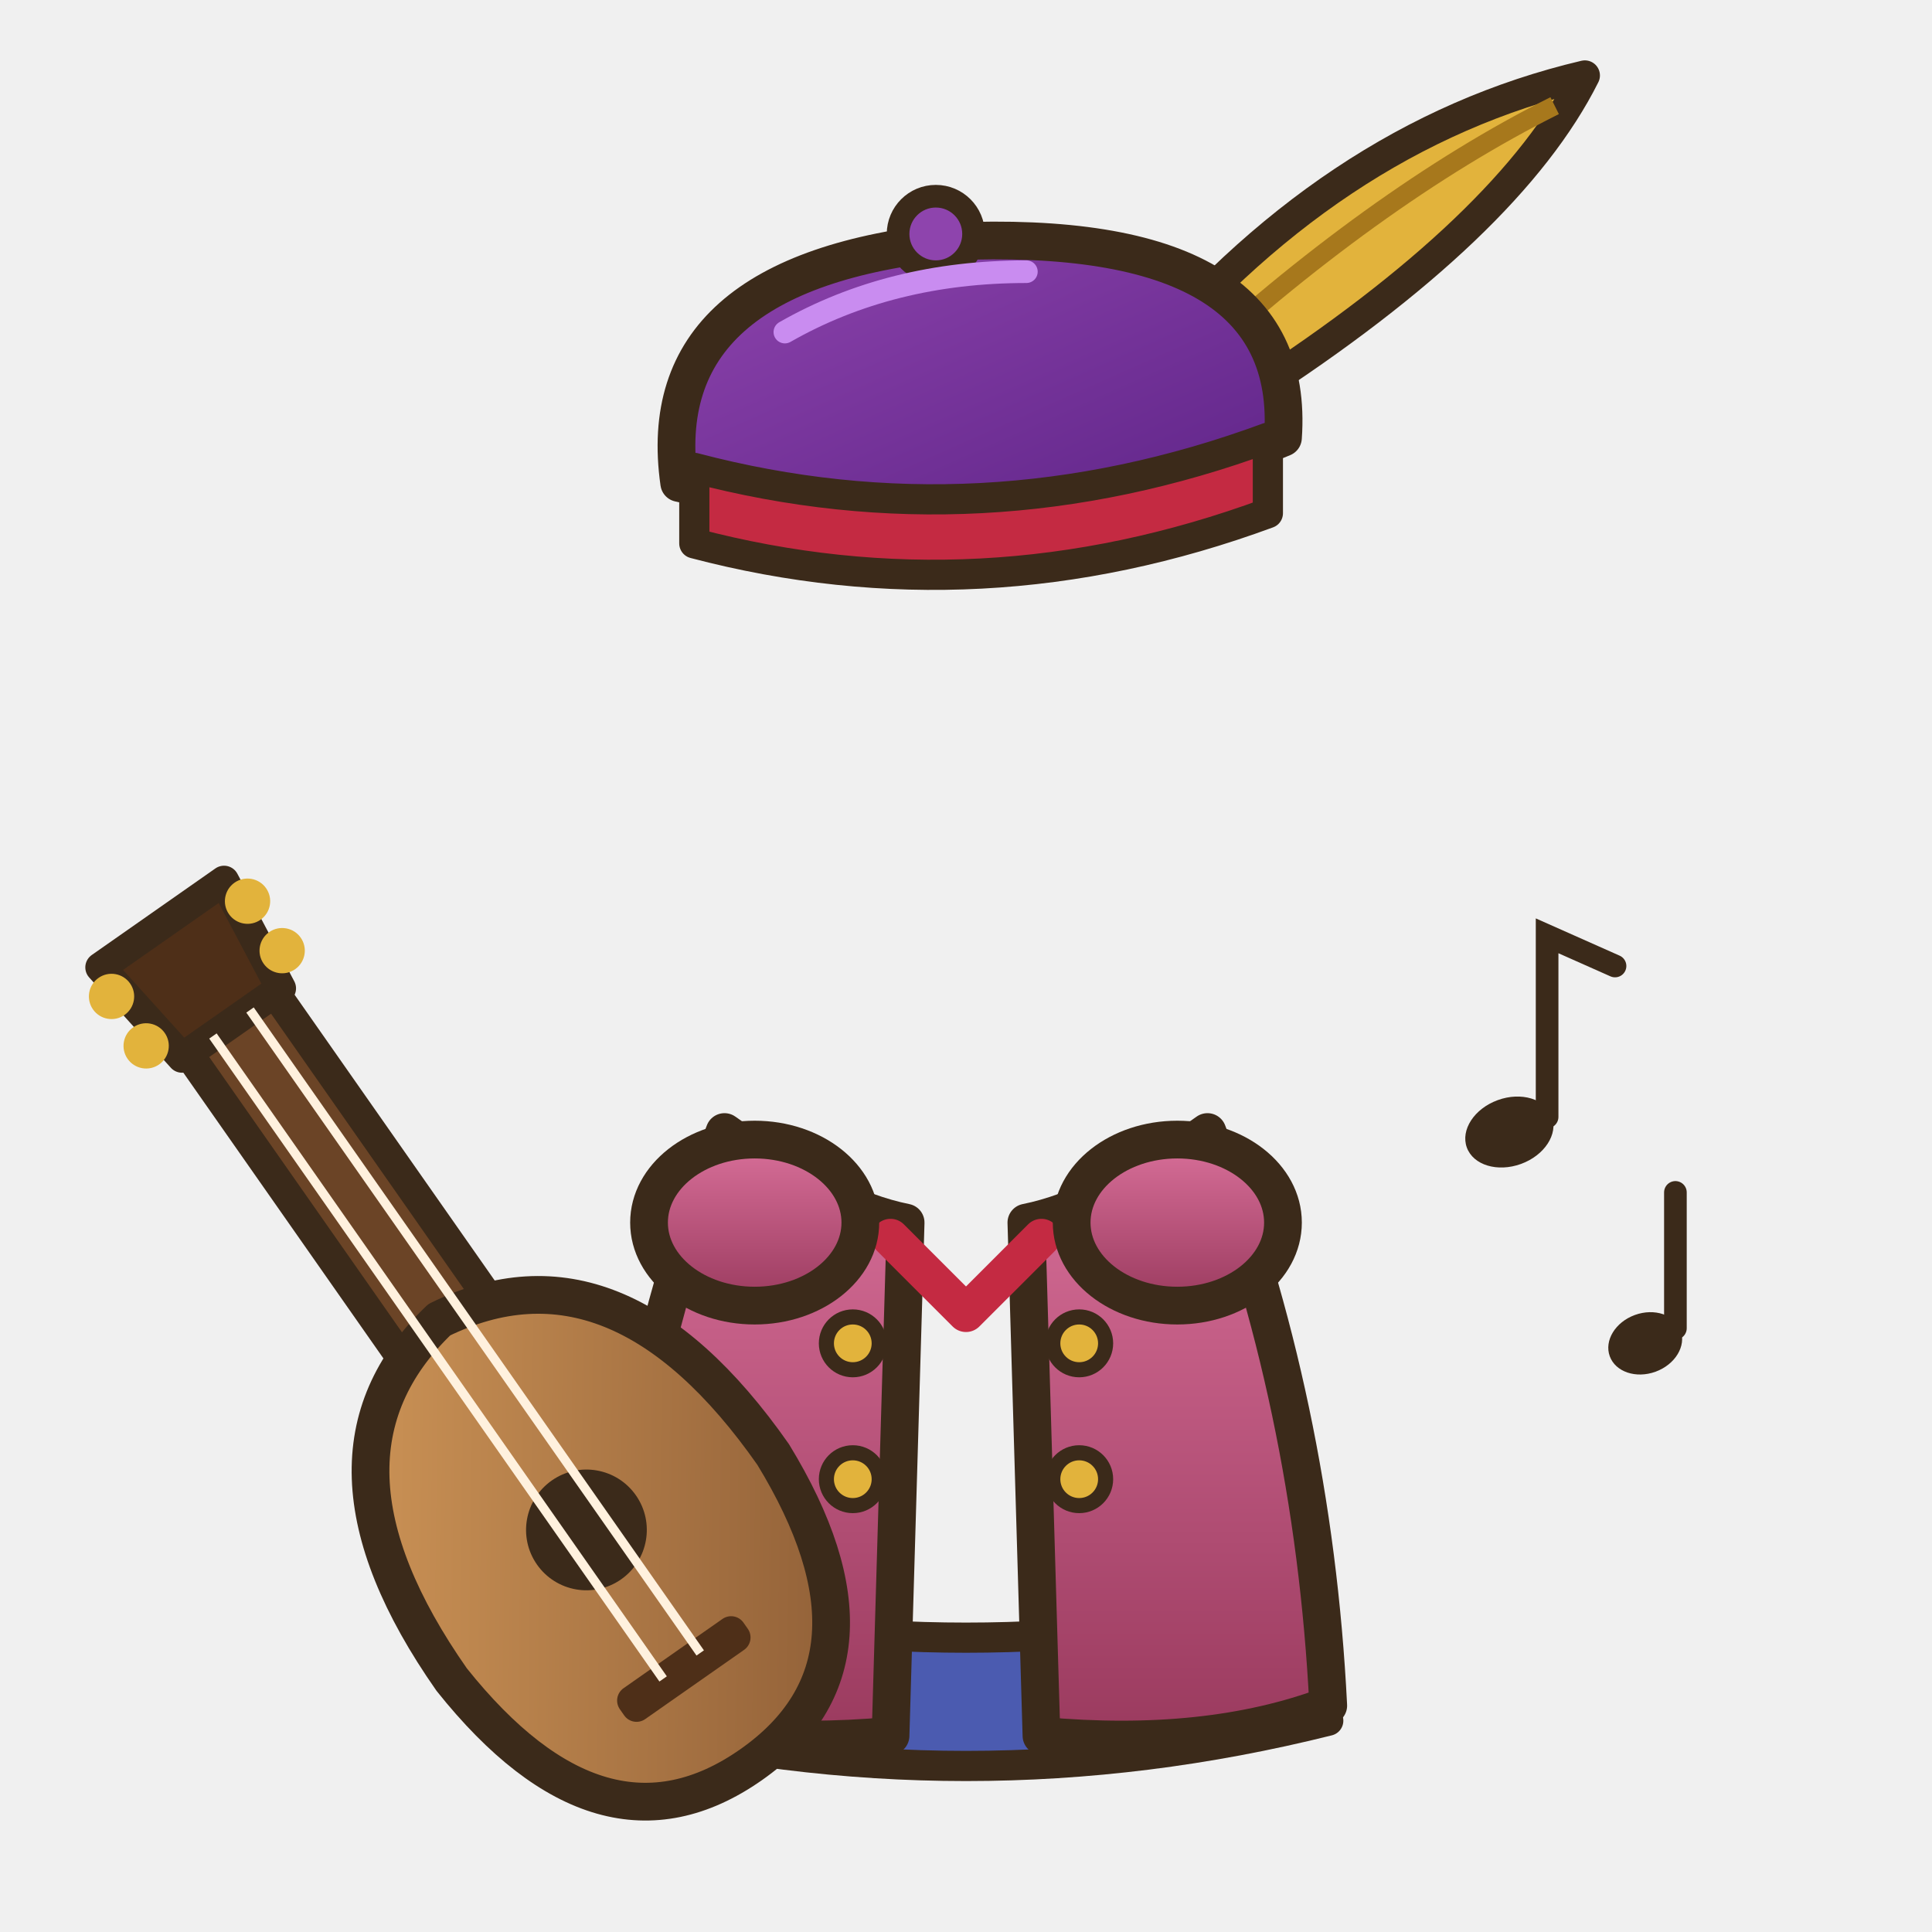
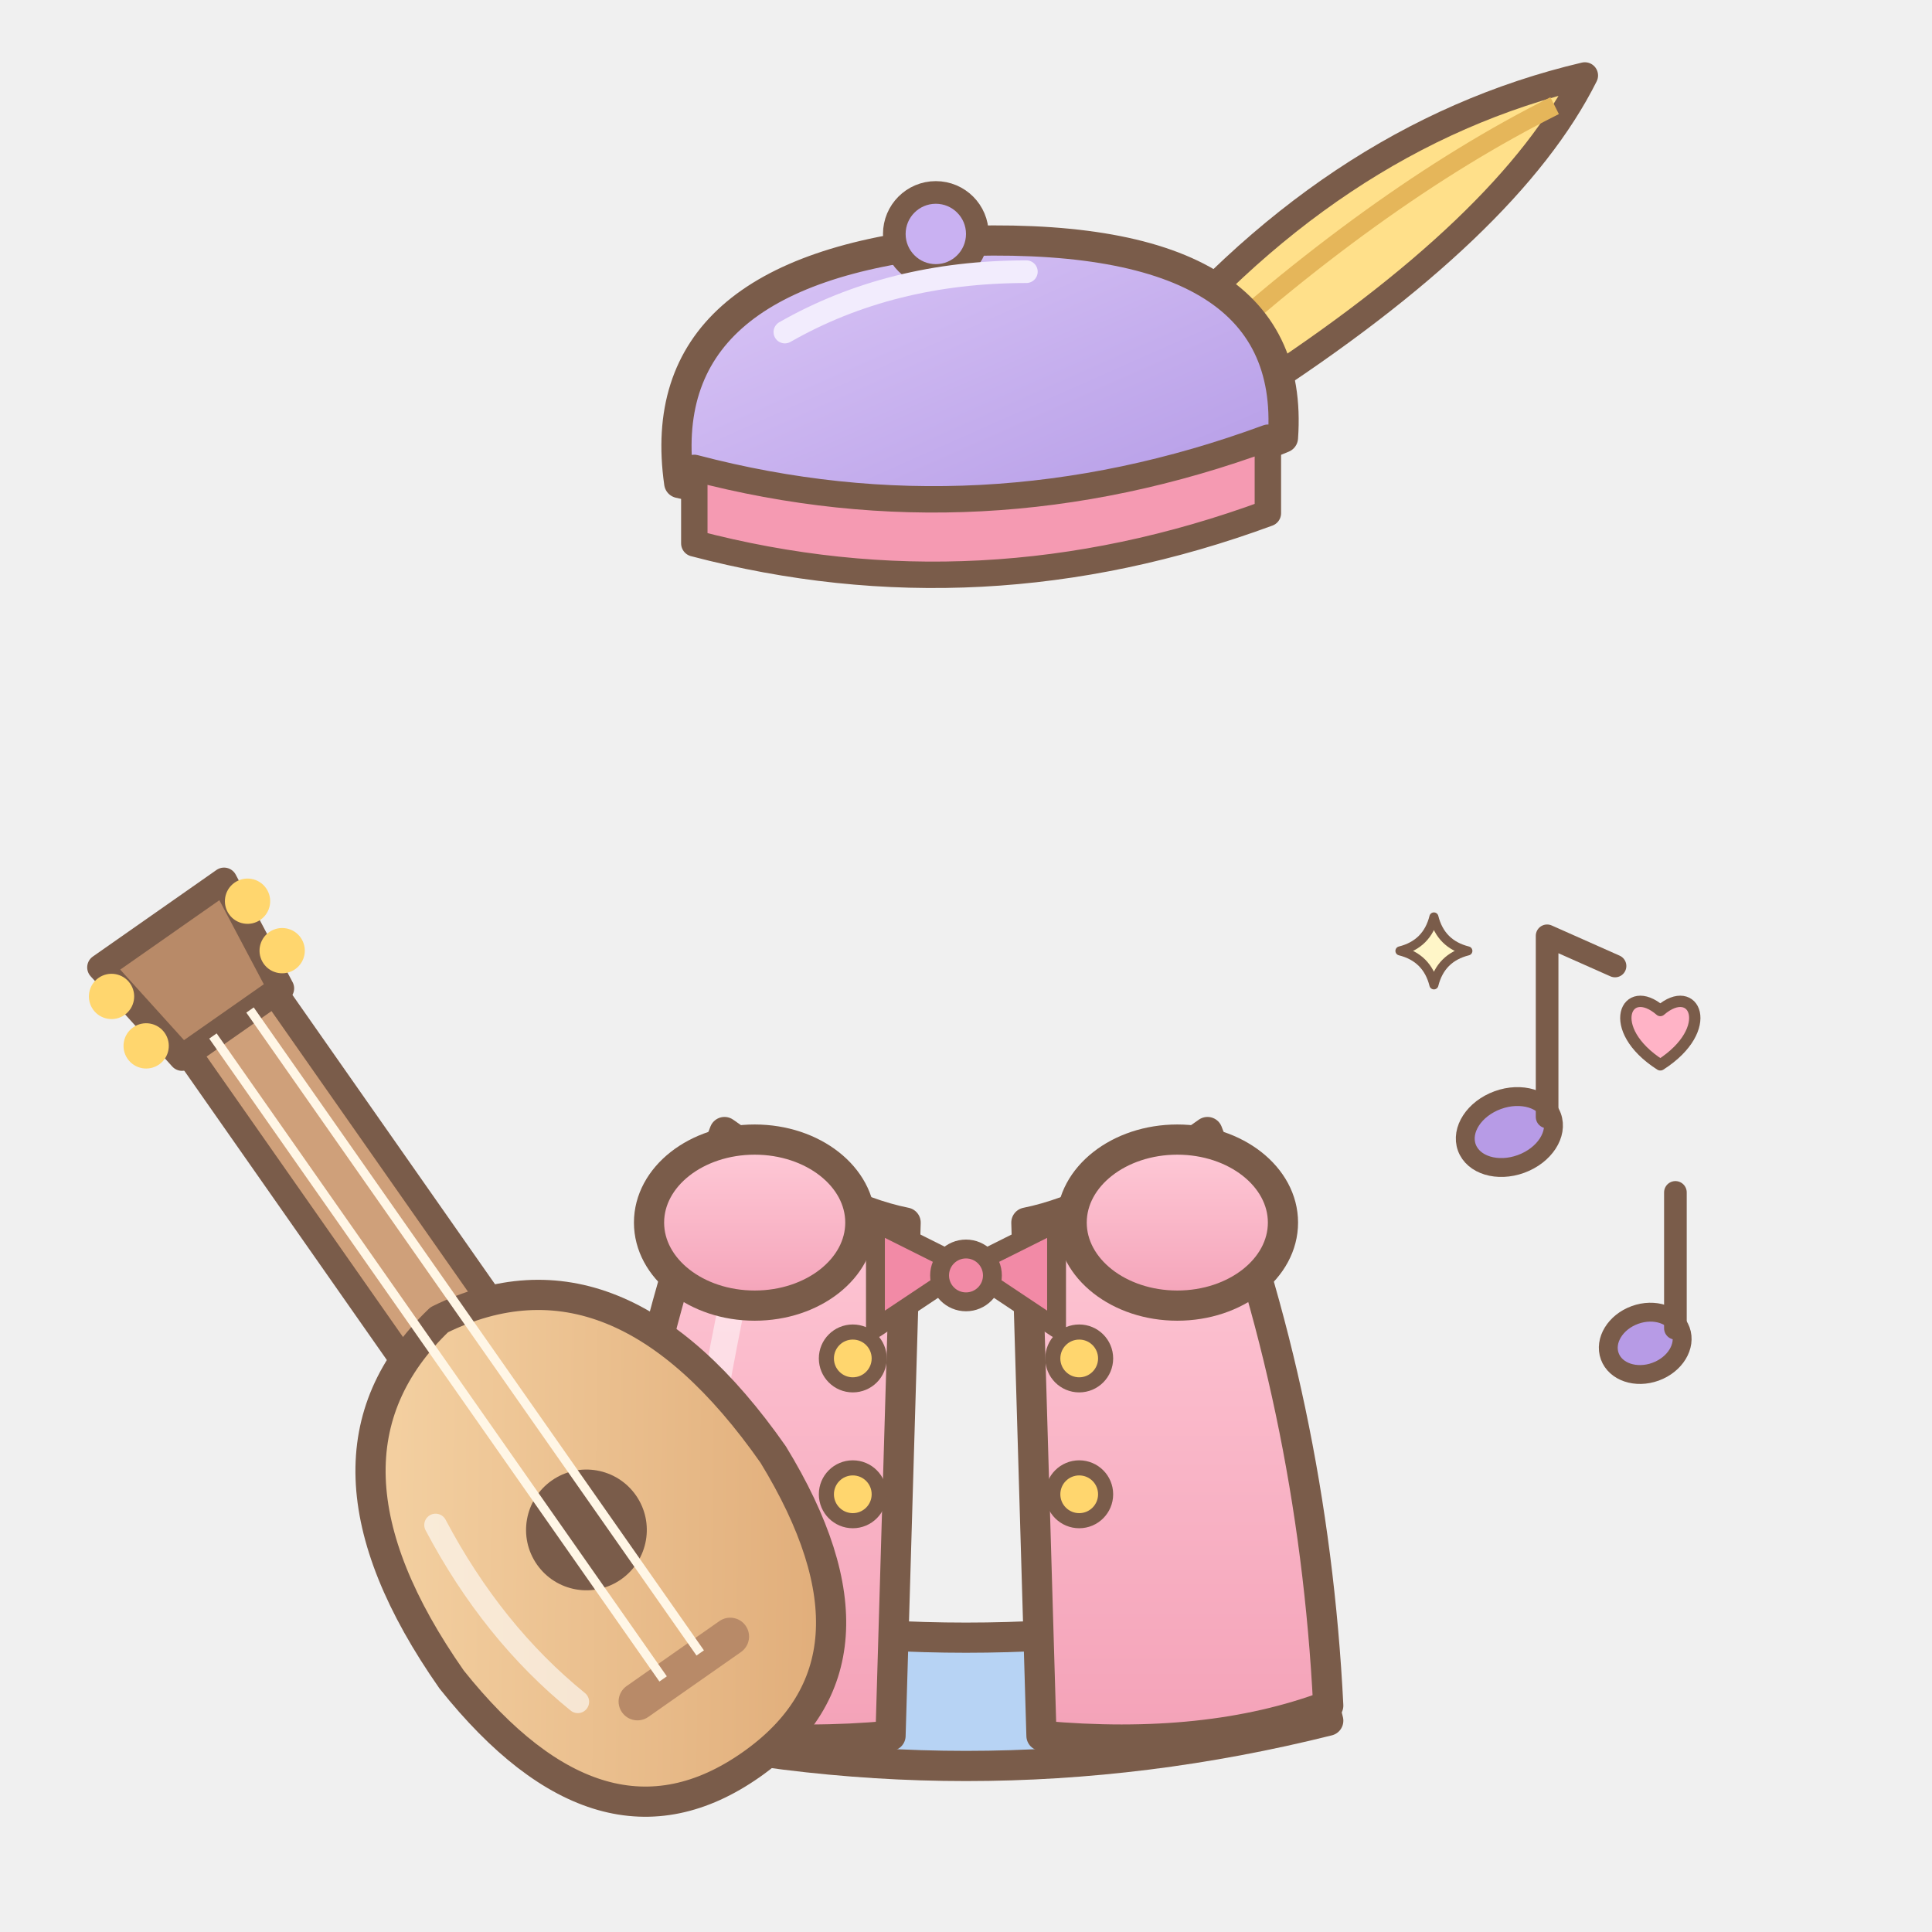
<svg xmlns="http://www.w3.org/2000/svg" width="256" height="256" viewBox="0 0 256 256">
  <defs>
    <linearGradient id="vest" x1="0" y1="0" x2="0" y2="1">
-       <stop offset="0" stop-color="#D9709A" />
-       <stop offset="1" stop-color="#9A3A5E" />
+       <stop offset="0" stop-color="#FFCBD8" />
+       <stop offset="1" stop-color="#F4A2B8" />
    </linearGradient>
    <linearGradient id="beret" x1="0" y1="0" x2="1" y2="1">
-       <stop offset="0" stop-color="#8E44AD" />
-       <stop offset="1" stop-color="#5E2488" />
+       <stop offset="0" stop-color="#DCC8F7" />
+       <stop offset="1" stop-color="#B39AE6" />
    </linearGradient>
    <linearGradient id="lute" x1="0" y1="0" x2="1" y2="1">
-       <stop offset="0" stop-color="#D49A5A" />
-       <stop offset="1" stop-color="#8A5A34" />
+       <stop offset="0" stop-color="#F8D8AA" />
+       <stop offset="1" stop-color="#DDA773" />
    </linearGradient>
  </defs>
-   <path d="M84 212 Q128 222 172 212 L176 228 Q128 240 80 228 Z" fill="#4B5BB0" stroke="#3B2A1A" stroke-width="4" stroke-linejoin="round" stroke-linecap="round" />
-   <path d="M96 150 Q110 160 120 162 L118 230 Q96 232 80 226 Q82 186 96 150 Z" fill="url(#vest)" stroke="#3B2A1A" stroke-width="5" stroke-linejoin="round" stroke-linecap="round" />
-   <path d="M160 150 Q146 160 136 162 L138 230 Q160 232 176 226 Q174 186 160 150 Z" fill="url(#vest)" stroke="#3B2A1A" stroke-width="5" stroke-linejoin="round" stroke-linecap="round" />
-   <g fill="#E2B33C" stroke="#3B2A1A" stroke-width="2" stroke-linejoin="round" stroke-linecap="round">
-     <circle cx="113" cy="178" r="3.5" />
-     <circle cx="113" cy="196" r="3.5" />
-     <circle cx="143" cy="178" r="3.5" />
-     <circle cx="143" cy="196" r="3.5" />
+   <path d="M84 212 Q128 222 172 212 L176 228 Q128 240 80 228 Z" fill="#B7D3F4" stroke="#7A5C4A" stroke-width="4" stroke-linejoin="round" stroke-linecap="round" />
+   <path d="M96 150 Q110 160 120 162 L118 230 Q96 232 80 226 Q82 186 96 150 Z" fill="url(#vest)" stroke="#7A5C4A" stroke-width="4" stroke-linejoin="round" stroke-linecap="round" />
+   <path d="M160 150 Q146 160 136 162 L138 230 Q160 232 176 226 Q174 186 160 150 Z" fill="url(#vest)" stroke="#7A5C4A" stroke-width="4" stroke-linejoin="round" stroke-linecap="round" />
+   <path d="M98 168 Q92 196 90 220" fill="none" stroke="#FFFFFF" stroke-width="3.5" stroke-linecap="round" opacity="0.5" />
+   <g fill="#FFD66E" stroke="#7A5C4A" stroke-width="2" stroke-linejoin="round" stroke-linecap="round">
+     <circle cx="113" cy="180" r="3.5" />
+     <circle cx="113" cy="198" r="3.5" />
+     <circle cx="143" cy="180" r="3.5" />
+     <circle cx="143" cy="198" r="3.5" />
  </g>
-   <path d="M118 164 L128 174 L138 164" fill="none" stroke="#C42A42" stroke-width="5" stroke-linecap="round" stroke-linejoin="round" />
-   <g stroke="#3B2A1A" stroke-width="5" stroke-linejoin="round" stroke-linecap="round" fill="url(#vest)">
+   <path d="M128 168 L116 162 L116 176 Z M128 168 L140 162 L140 176 Z" fill="#F28AA6" stroke="#7A5C4A" stroke-width="2.5" stroke-linejoin="round" stroke-linecap="round" />
+   <circle cx="128" cy="169" r="3.5" fill="#F28AA6" stroke="#7A5C4A" stroke-width="2.5" stroke-linejoin="round" stroke-linecap="round" />
+   <g stroke="#7A5C4A" stroke-width="4" stroke-linejoin="round" stroke-linecap="round" fill="url(#vest)">
    <ellipse cx="100" cy="162" rx="14" ry="11" />
    <ellipse cx="156" cy="162" rx="14" ry="11" />
  </g>
  <g transform="rotate(-35 80 206)">
-     <rect x="73" y="110" width="14" height="70" rx="4" fill="#6B4426" stroke="#3B2A1A" stroke-width="4" stroke-linejoin="round" stroke-linecap="round" />
-     <path d="M70 104 L90 104 L88 120 L72 120 Z" fill="#4E2F18" stroke="#3B2A1A" stroke-width="4" stroke-linejoin="round" stroke-linecap="round" />
-     <g fill="#E2B33C">
+     <rect x="73" y="110" width="14" height="70" rx="5" fill="#CFA07A" stroke="#7A5C4A" stroke-width="3.5" stroke-linejoin="round" stroke-linecap="round" />
+     <path d="M70 104 L90 104 L88 120 L72 120 Z" fill="#B88A68" stroke="#7A5C4A" stroke-width="3.5" stroke-linejoin="round" stroke-linecap="round" />
+     <g fill="#FFD66E">
      <circle cx="69" cy="108" r="3" />
      <circle cx="91" cy="108" r="3" />
      <circle cx="69" cy="116" r="3" />
      <circle cx="91" cy="116" r="3" />
    </g>
-     <path d="M80 168 Q54 172 54 208 Q56 240 80 240 Q104 240 106 208 Q106 172 80 168 Z" fill="url(#lute)" stroke="#3B2A1A" stroke-width="5" stroke-linejoin="round" stroke-linecap="round" />
-     <circle cx="80" cy="202" r="8" fill="#3B2A1A" />
-     <rect x="70" y="222" width="20" height="5" rx="2" fill="#4E2F18" />
-     <path d="M77 120 L77 224 M83 120 L83 224" stroke="#FFF1DE" stroke-width="1.2" />
+     <path d="M80 168 Q54 172 54 208 Q56 240 80 240 Q104 240 106 208 Q106 172 80 168 Z" fill="url(#lute)" stroke="#7A5C4A" stroke-width="4" stroke-linejoin="round" stroke-linecap="round" />
+     <path d="M64 190 Q62 206 66 220" fill="none" stroke="#FFFFFF" stroke-width="3" stroke-linecap="round" opacity="0.6" />
+     <circle cx="80" cy="202" r="8" fill="#7A5C4A" />
+     <rect x="70" y="222" width="20" height="5" rx="2.5" fill="#B88A68" />
+     <path d="M77 120 L77 224 M83 120 L83 224" stroke="#FFF6E6" stroke-width="1.2" />
  </g>
-   <g fill="#3B2A1A">
+   <g fill="#B79BE6" stroke="#7A5C4A" stroke-width="2.5" stroke-linejoin="round" stroke-linecap="round">
    <ellipse cx="200" cy="150" rx="6" ry="4.5" transform="rotate(-20 200 150)" />
-     <path d="M205 148 L205 124 L214 128" fill="none" stroke="#3B2A1A" stroke-width="3" stroke-linecap="round" />
    <ellipse cx="218" cy="178" rx="5" ry="4" transform="rotate(-20 218 178)" />
-     <path d="M222 176 L222 158" stroke="#3B2A1A" stroke-width="3" stroke-linecap="round" />
  </g>
-   <path d="M150 50 Q176 18 210 10 Q200 30 166 52 Z" fill="#E2B33C" stroke="#3B2A1A" stroke-width="4" stroke-linejoin="round" stroke-linecap="round" />
-   <path d="M156 50 Q182 26 206 14" fill="none" stroke="#A7781C" stroke-width="2.5" />
-   <path d="M90 64 Q86 36 126 32 Q172 30 170 58 Q132 74 90 64 Z" fill="url(#beret)" stroke="#3B2A1A" stroke-width="5" stroke-linejoin="round" stroke-linecap="round" />
-   <path d="M92 62 Q130 72 168 58 L168 68 Q130 82 92 72 Z" fill="#C42A42" stroke="#3B2A1A" stroke-width="4" stroke-linejoin="round" stroke-linecap="round" />
-   <circle cx="124" cy="31" r="5" fill="#8E44AD" stroke="#3B2A1A" stroke-width="3" stroke-linejoin="round" stroke-linecap="round" />
-   <path d="M104 44 Q118 36 136 36" fill="none" stroke="#C98CF0" stroke-width="3" stroke-linecap="round" />
+   <path d="M205 148 L205 124 L214 128 M222 176 L222 158" fill="none" stroke="#7A5C4A" stroke-width="3" stroke-linejoin="round" stroke-linecap="round" />
+   <path d="M220 141.1C212.5 136.3 215.5 130 220 133.9C224.5 130 227.5 136.3 220 141.1Z" fill="#FFB3C6" stroke="#7A5C4A" stroke-width="1.5" stroke-linejoin="round" stroke-linecap="round" />
+   <path d="M190 121.5Q190.9 125.1 194.5 126Q190.9 126.9 190 130.5Q189.1 126.9 185.5 126Q189.1 125.1 190 121.5Z" fill="#FFF6C8" stroke="#7A5C4A" stroke-width="1.2" stroke-linejoin="round" stroke-linecap="round" />
+   <path d="M150 50 Q176 18 210 10 Q200 30 166 52 Z" fill="#FFE08A" stroke="#7A5C4A" stroke-width="3.5" stroke-linejoin="round" stroke-linecap="round" />
+   <path d="M156 50 Q182 26 206 14" fill="none" stroke="#E5B65A" stroke-width="2.5" />
+   <path d="M90 64 Q86 36 126 32 Q172 30 170 58 Q132 74 90 64 Z" fill="url(#beret)" stroke="#7A5C4A" stroke-width="4" stroke-linejoin="round" stroke-linecap="round" />
+   <path d="M92 62 Q130 72 168 58 L168 68 Q130 82 92 72 Z" fill="#F59AB2" stroke="#7A5C4A" stroke-width="3.5" stroke-linejoin="round" stroke-linecap="round" />
+   <circle cx="124" cy="31" r="5.5" fill="#C9B1F2" stroke="#7A5C4A" stroke-width="3" stroke-linejoin="round" stroke-linecap="round" />
+   <path d="M104 44 Q118 36 136 36" fill="none" stroke="#F2ECFD" stroke-width="3" stroke-linecap="round" />
</svg>
